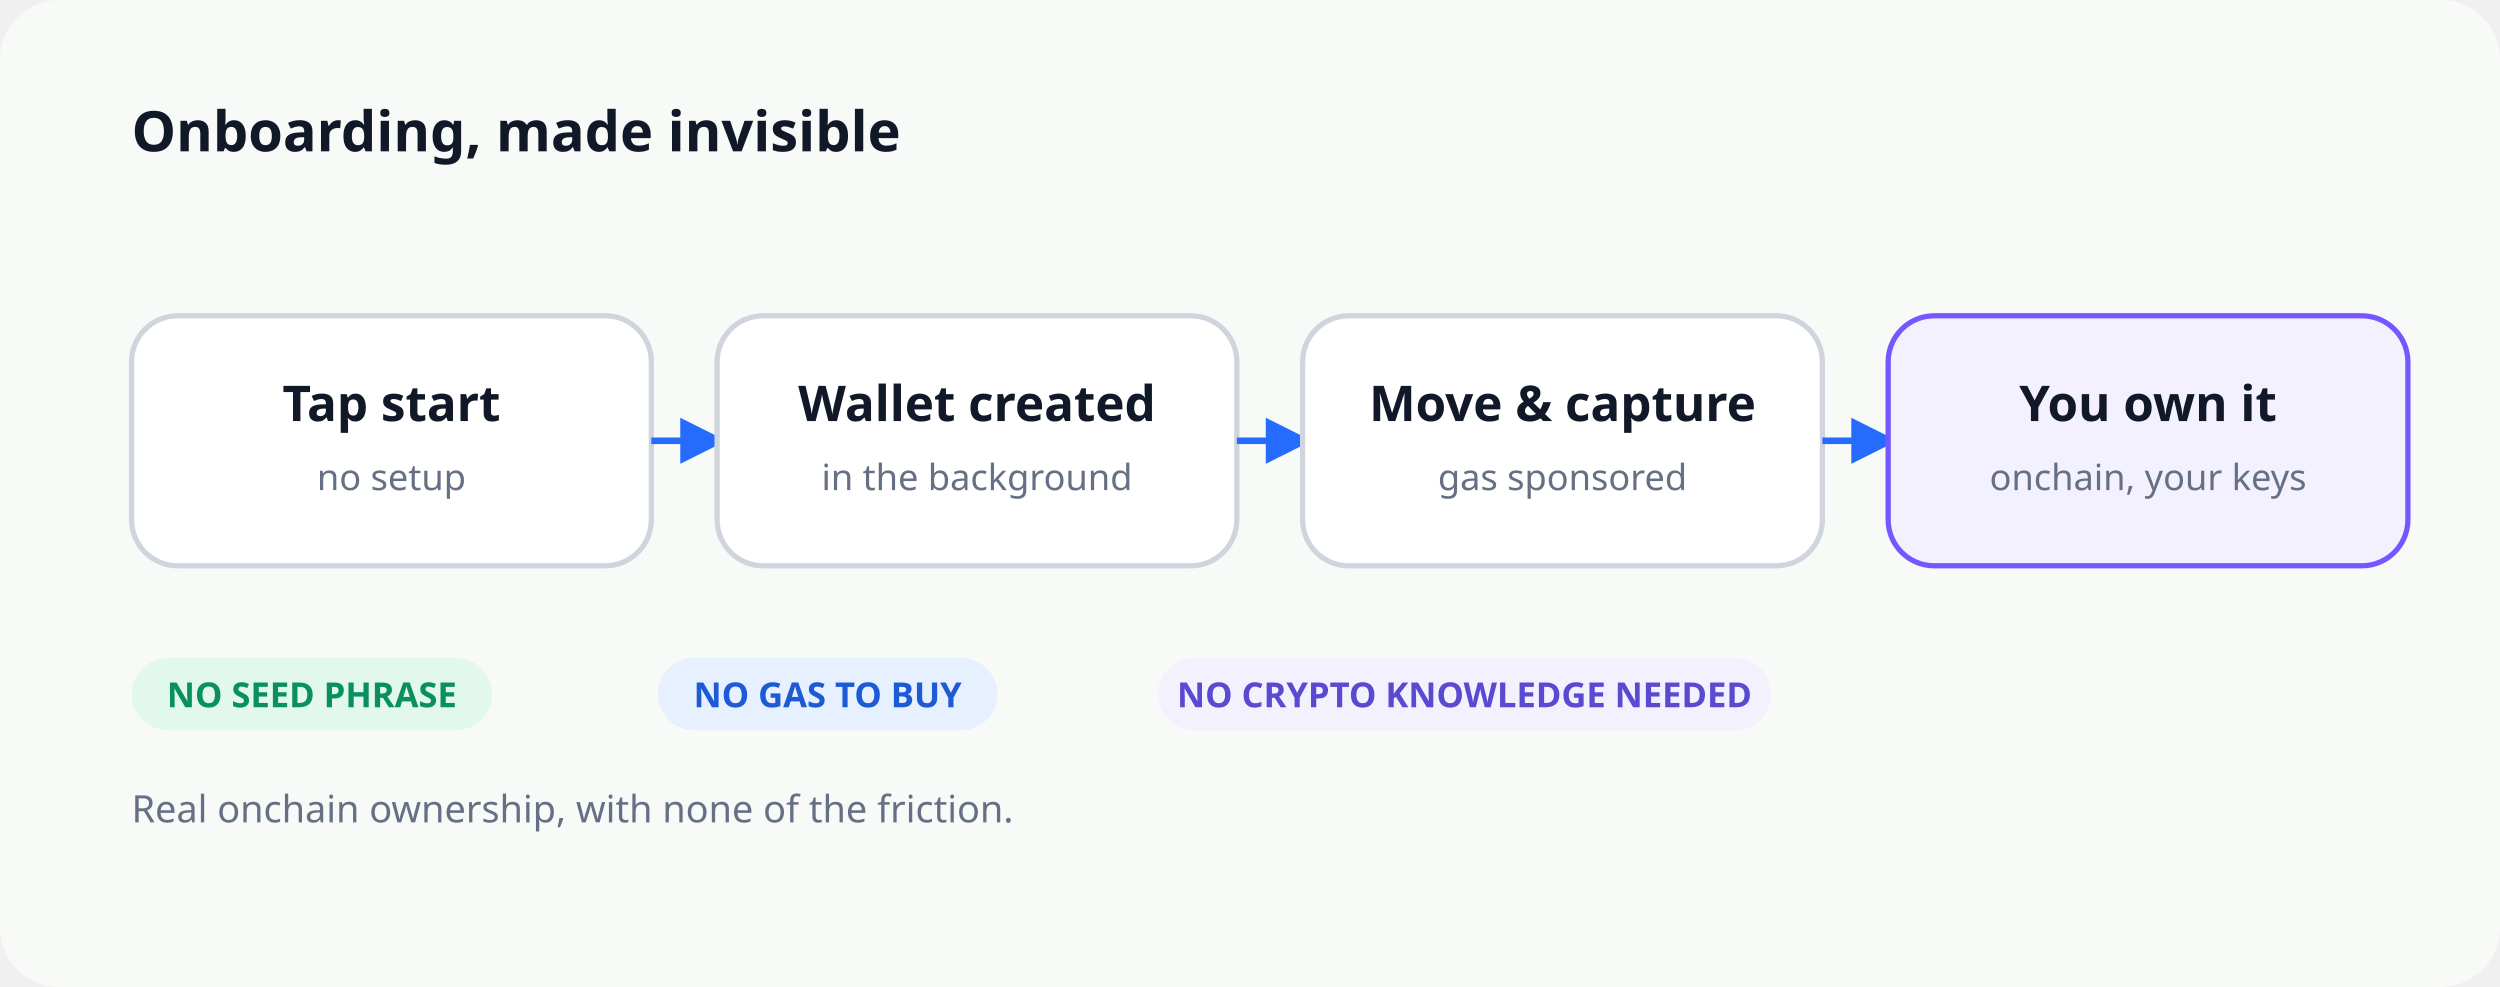
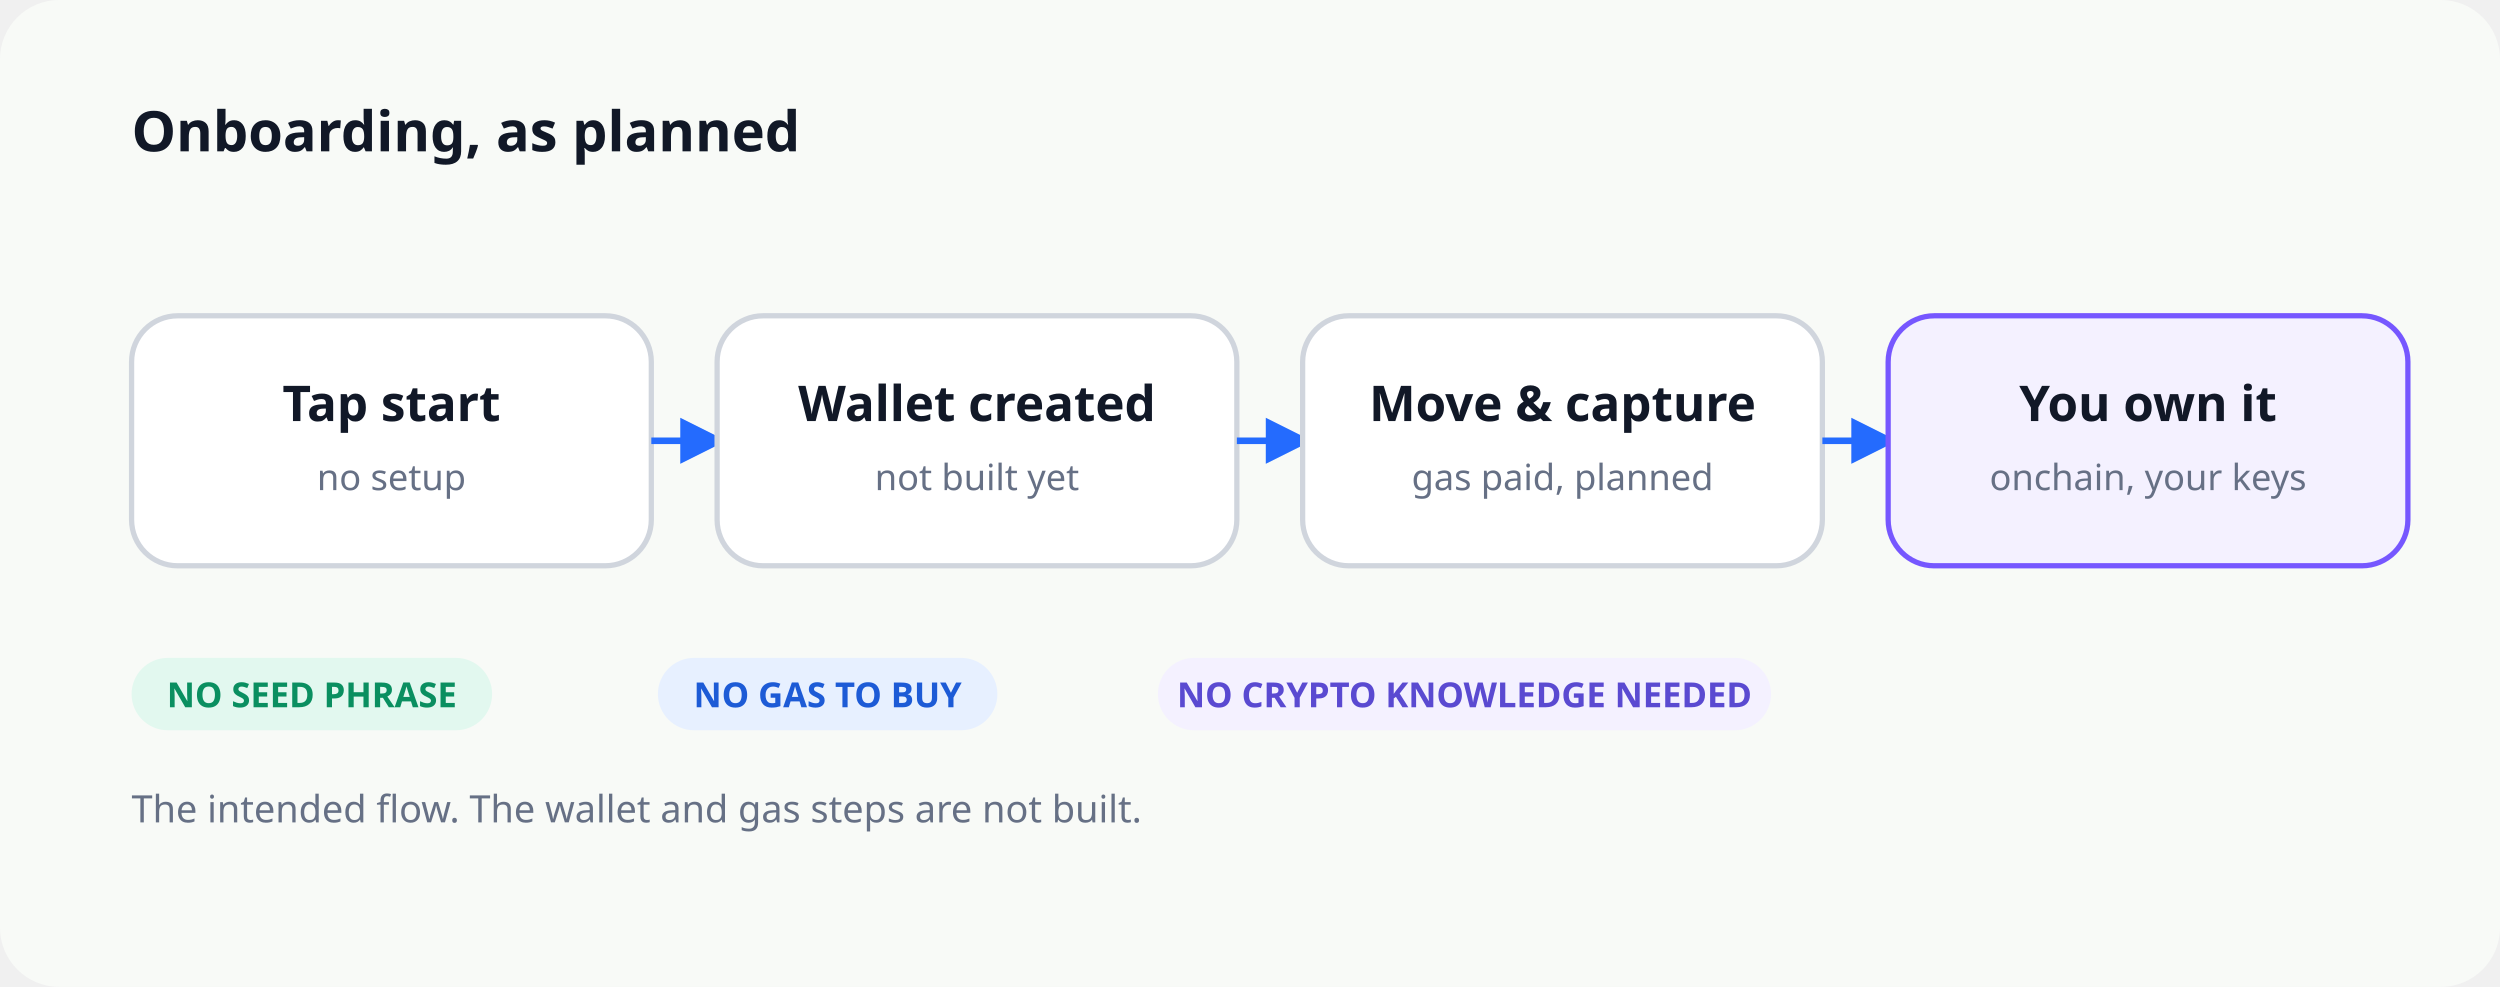
<svg xmlns="http://www.w3.org/2000/svg" viewBox="0 0 760 300" role="img" aria-labelledby="t">
  <defs>
    <marker id="arr" viewBox="0 0 10 10" refX="8" refY="5" markerWidth="7" markerHeight="7" orient="auto-start-reverse">
      <path d="M0,0 L10,5 L0,10 z" fill="#A3AAB8" />
    </marker>
    <marker id="arrB" viewBox="0 0 10 10" refX="8" refY="5" markerWidth="7" markerHeight="7" orient="auto-start-reverse">
      <path d="M0,0 L10,5 L0,10 z" fill="#246BFE" />
    </marker>
    <marker id="arrG" viewBox="0 0 10 10" refX="8" refY="5" markerWidth="7" markerHeight="7" orient="auto-start-reverse">
      <path d="M0,0 L10,5 L0,10 z" fill="#18C987" />
    </marker>
  </defs>
  <rect width="760" height="300" rx="18" fill="#F8FAF7" />
-   <text x="40" y="46" font-family="Sora, 'Plus Jakarta Sans', system-ui, sans-serif" font-size="17" font-weight="800" fill="#111827">Onboarding, made invisible</text>
+   <text x="40" y="46" font-family="Sora, 'Plus Jakarta Sans', system-ui, sans-serif" font-size="17" font-weight="800" fill="#111827">Onboarding, as planned</text>
  <rect x="40" y="96" width="158" height="76" rx="14" fill="#FFFFFF" stroke="#D0D5DD" stroke-width="1.6" />
  <text x="119" y="128" text-anchor="middle" font-family="Sora, 'Plus Jakarta Sans', system-ui, sans-serif" font-size="15" font-weight="700" fill="#111827">Tap start</text>
  <text x="119" y="149" text-anchor="middle" font-family="Sora, 'Plus Jakarta Sans', system-ui, sans-serif" font-size="11" fill="#667085">no setup</text>
  <path d="M 198 134 L 218 134" fill="none" stroke="#246BFE" stroke-width="2" marker-end="url(#arrB)" />
  <rect x="218" y="96" width="158" height="76" rx="14" fill="#FFFFFF" stroke="#D0D5DD" stroke-width="1.6" />
  <text x="297" y="128" text-anchor="middle" font-family="Sora, 'Plus Jakarta Sans', system-ui, sans-serif" font-size="15" font-weight="700" fill="#111827">Wallet created</text>
-   <text x="297" y="149" text-anchor="middle" font-family="Sora, 'Plus Jakarta Sans', system-ui, sans-serif" font-size="11" fill="#667085">in the background</text>
+   <text x="297" y="149" text-anchor="middle" font-family="Sora, 'Plus Jakarta Sans', system-ui, sans-serif" font-size="11" fill="#667085">not built yet</text>
  <path d="M 376 134 L 396 134" fill="none" stroke="#246BFE" stroke-width="2" marker-end="url(#arrB)" />
  <rect x="396" y="96" width="158" height="76" rx="14" fill="#FFFFFF" stroke="#D0D5DD" stroke-width="1.6" />
  <text x="475" y="128" text-anchor="middle" font-family="Sora, 'Plus Jakarta Sans', system-ui, sans-serif" font-size="15" font-weight="700" fill="#111827">Move &amp; capture</text>
-   <text x="475" y="149" text-anchor="middle" font-family="Sora, 'Plus Jakarta Sans', system-ui, sans-serif" font-size="11" fill="#667085">gas sponsored</text>
+   <text x="475" y="149" text-anchor="middle" font-family="Sora, 'Plus Jakarta Sans', system-ui, sans-serif" font-size="11" fill="#667085">gas paid, planned</text>
  <path d="M 554 134 L 574 134" fill="none" stroke="#246BFE" stroke-width="2" marker-end="url(#arrB)" />
  <rect x="574" y="96" width="158" height="76" rx="14" fill="#F4F1FF" stroke="#7657FF" stroke-width="1.6" />
  <text x="653" y="128" text-anchor="middle" font-family="Sora, 'Plus Jakarta Sans', system-ui, sans-serif" font-size="15" font-weight="700" fill="#111827">You own it</text>
  <text x="653" y="149" text-anchor="middle" font-family="Sora, 'Plus Jakarta Sans', system-ui, sans-serif" font-size="11" fill="#667085">onchain, your keys</text>
  <rect x="40" y="200" width="109.6" height="22" rx="11" fill="#E2F8EF" />
  <text x="94.8" y="215" text-anchor="middle" font-family="Sora, 'Plus Jakarta Sans', system-ui, sans-serif" font-size="10.5" font-weight="700" fill="#0A8F60">NO SEED PHRASE</text>
  <rect x="200" y="200" width="103.2" height="22" rx="11" fill="#E7F0FF" />
  <text x="251.6" y="215" text-anchor="middle" font-family="Sora, 'Plus Jakarta Sans', system-ui, sans-serif" font-size="10.5" font-weight="700" fill="#1D5BD6">NO GAS TO BUY</text>
  <rect x="352" y="200" width="186.4" height="22" rx="11" fill="#F4F1FF" />
  <text x="445.2" y="215" text-anchor="middle" font-family="Sora, 'Plus Jakarta Sans', system-ui, sans-serif" font-size="10.5" font-weight="700" fill="#5A4AD1">NO CRYPTO KNOWLEDGE NEEDED</text>
-   <text x="40" y="250" font-family="Sora, 'Plus Jakarta Sans', system-ui, sans-serif" font-size="11.5" fill="#667085">Real onchain ownership, with none of the friction.</text>
+   <text x="40" y="250" font-family="Sora, 'Plus Jakarta Sans', system-ui, sans-serif" font-size="11.5" fill="#667085">The intended flow. The wallet and gas steps are not built.</text>
</svg>
